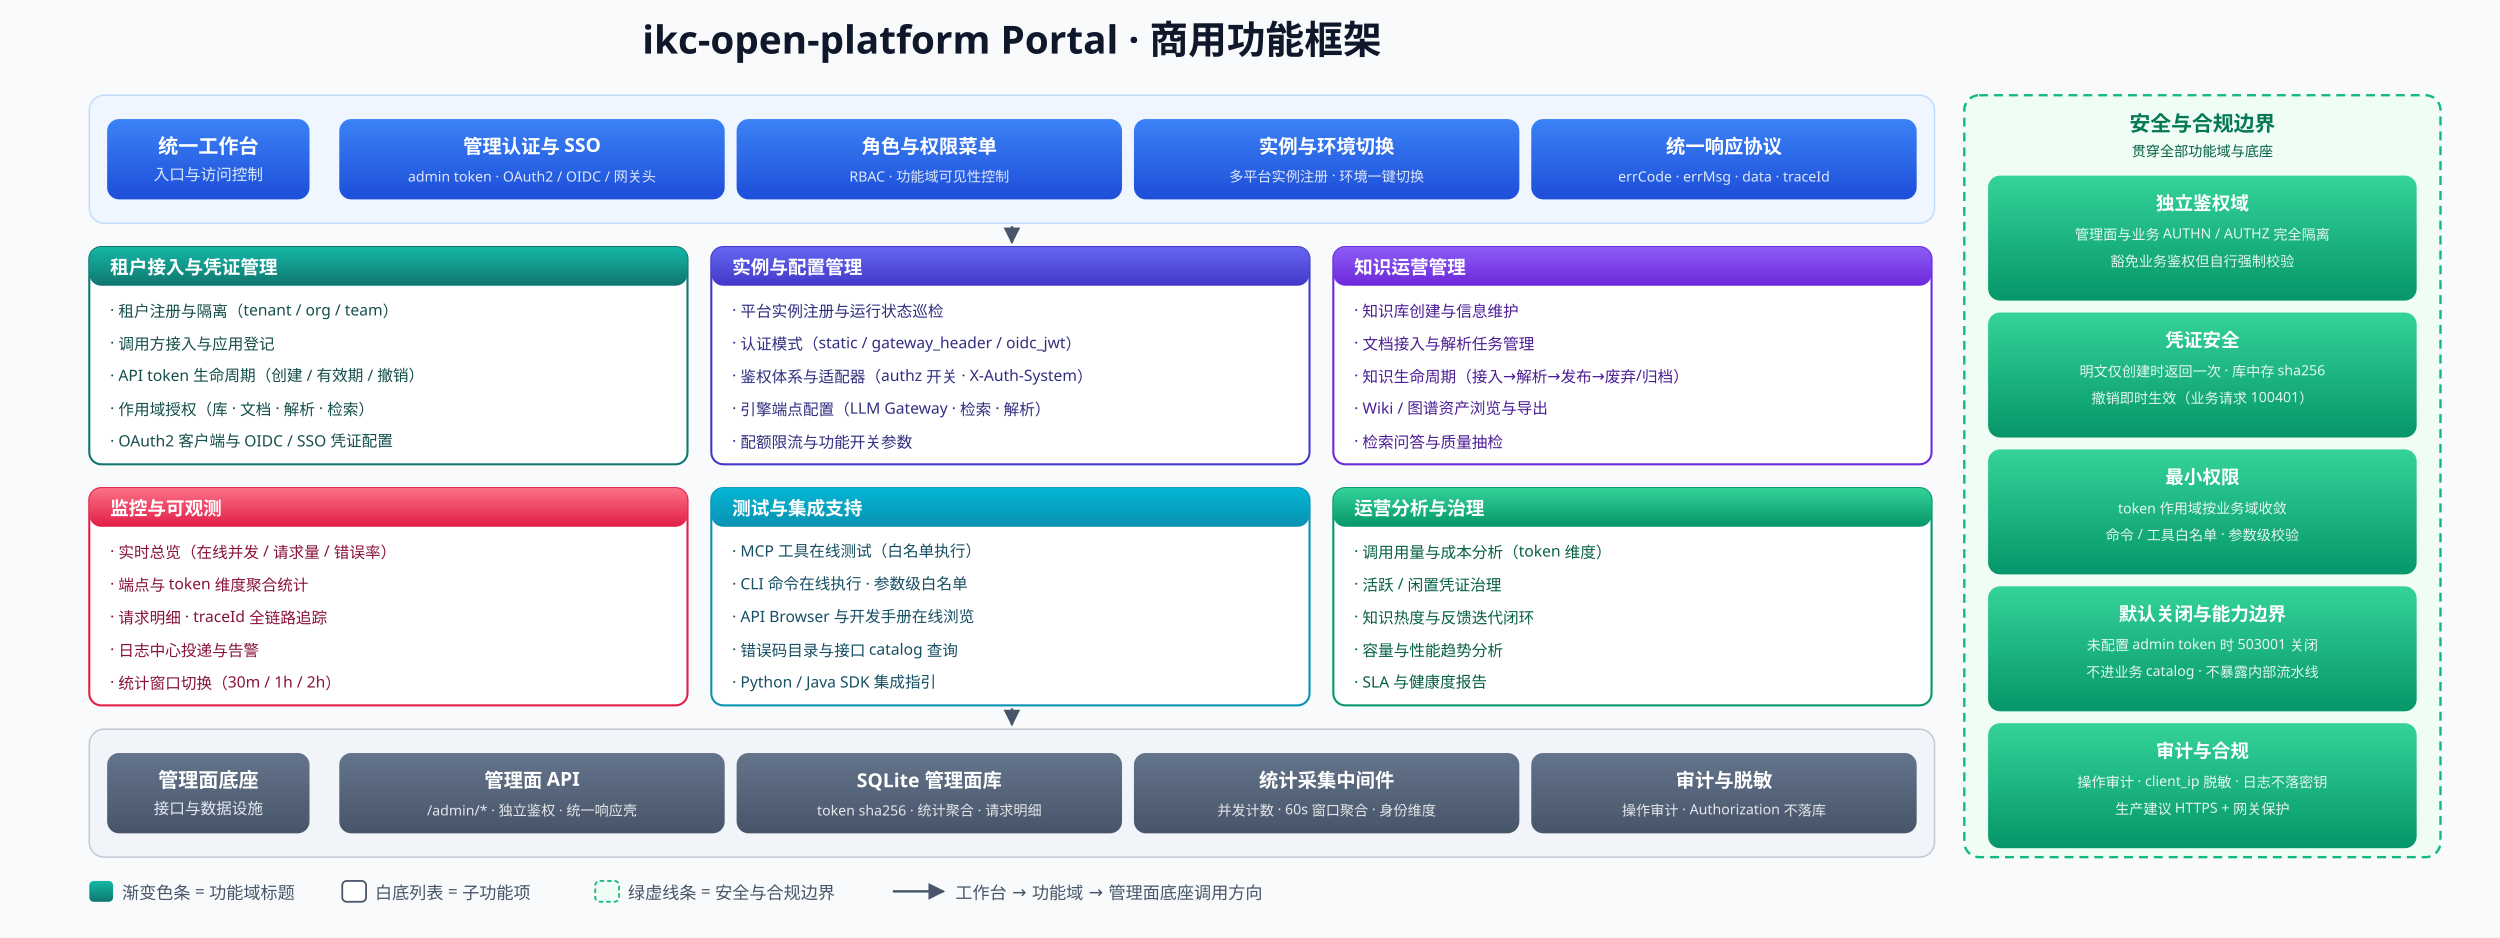
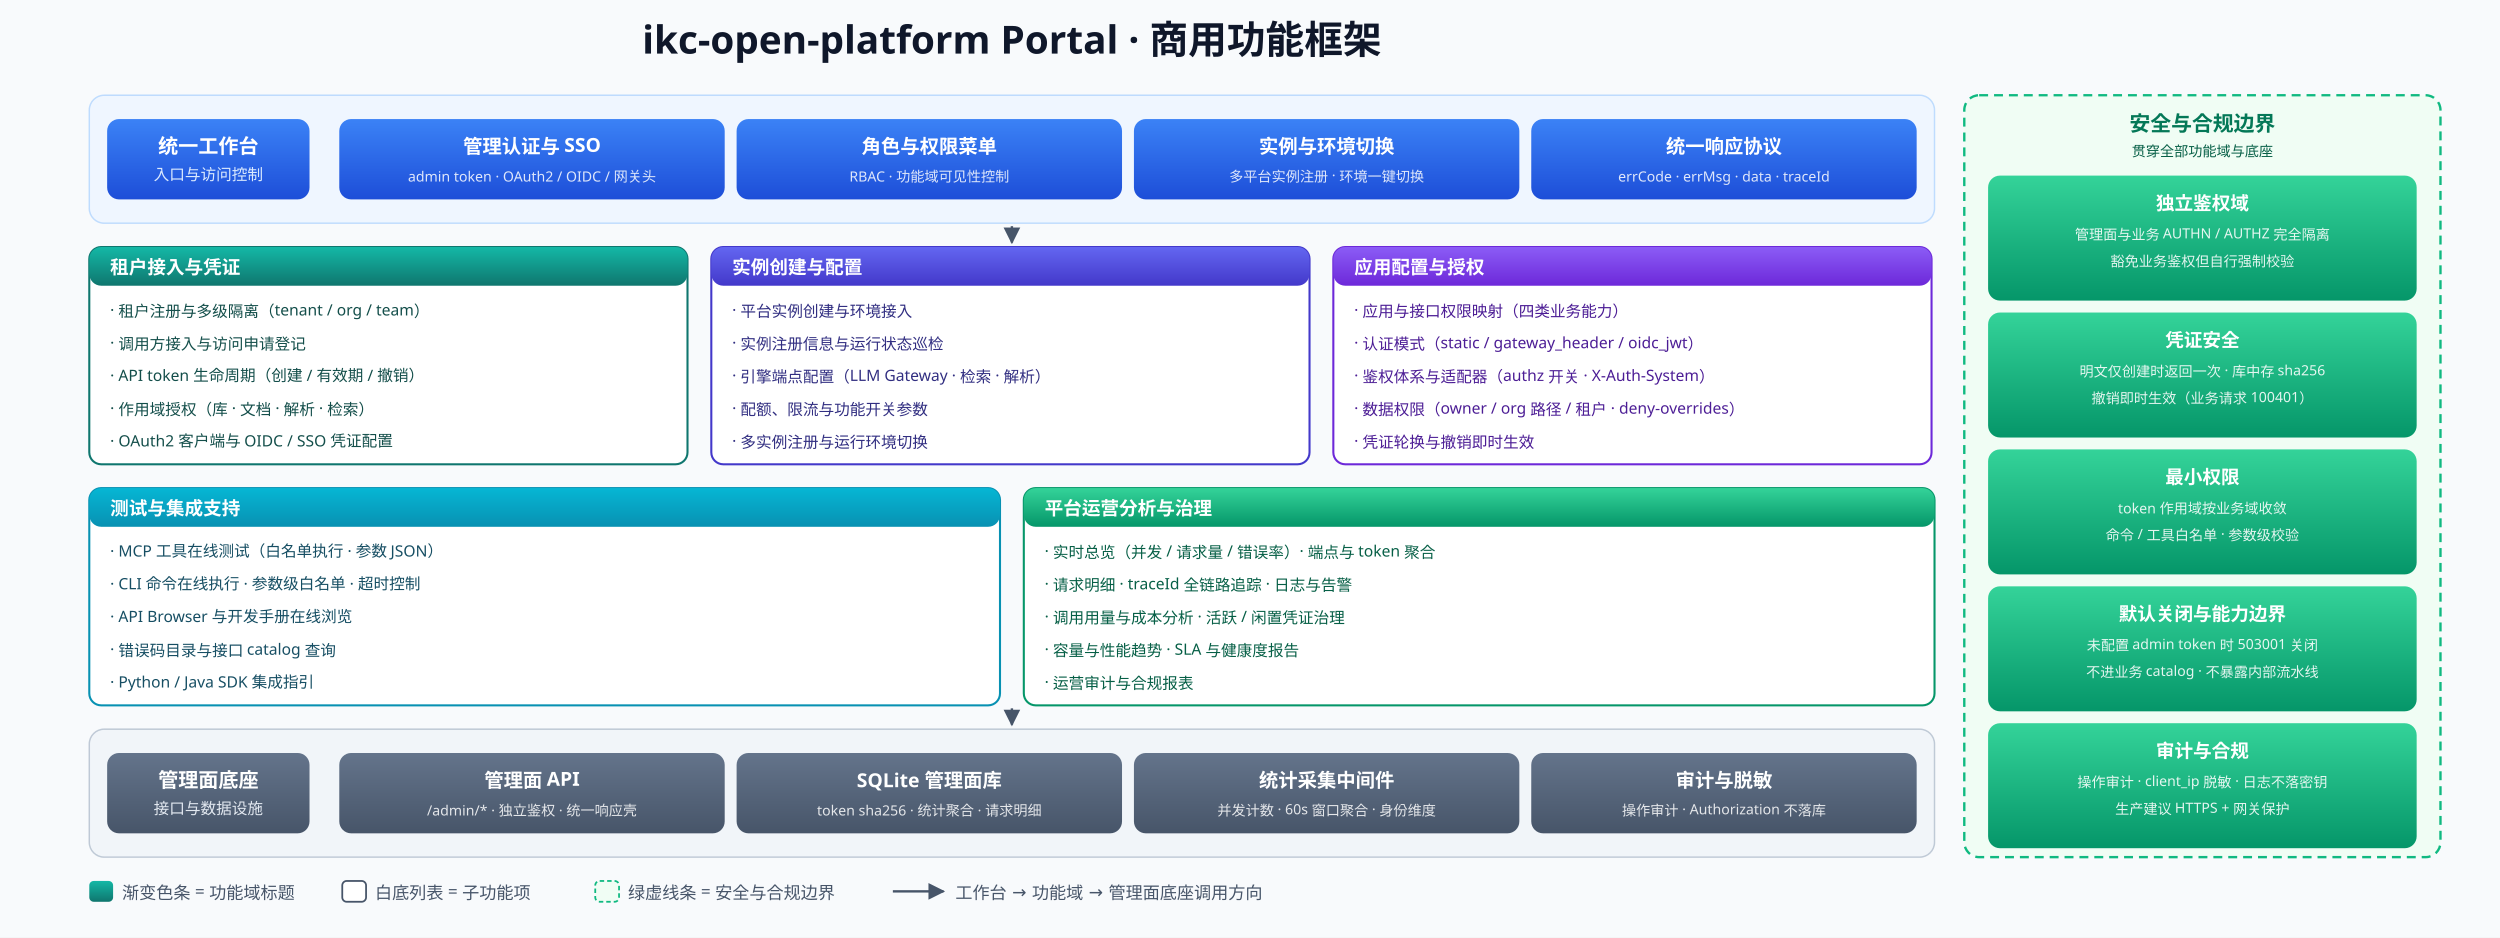
<svg xmlns="http://www.w3.org/2000/svg" viewBox="0 0 1680 630" font-family="'PingFang SC','Microsoft YaHei','Noto Sans SC',sans-serif">
  <defs>
    <linearGradient id="gBlue" x1="0" y1="0" x2="0" y2="1">
      <stop offset="0" stop-color="#3b82f6" />
      <stop offset="1" stop-color="#1d4ed8" />
    </linearGradient>
    <linearGradient id="gTeal" x1="0" y1="0" x2="0" y2="1">
      <stop offset="0" stop-color="#14b8a6" />
      <stop offset="1" stop-color="#0f766e" />
    </linearGradient>
    <linearGradient id="gIndigo" x1="0" y1="0" x2="0" y2="1">
      <stop offset="0" stop-color="#6366f1" />
      <stop offset="1" stop-color="#4338ca" />
    </linearGradient>
    <linearGradient id="gViolet" x1="0" y1="0" x2="0" y2="1">
      <stop offset="0" stop-color="#8b5cf6" />
      <stop offset="1" stop-color="#6d28d9" />
    </linearGradient>
    <linearGradient id="gRose" x1="0" y1="0" x2="0" y2="1">
      <stop offset="0" stop-color="#fb7185" />
      <stop offset="1" stop-color="#e11d48" />
    </linearGradient>
    <linearGradient id="gCyan" x1="0" y1="0" x2="0" y2="1">
      <stop offset="0" stop-color="#06b6d4" />
      <stop offset="1" stop-color="#0891b2" />
    </linearGradient>
    <linearGradient id="gSlate" x1="0" y1="0" x2="0" y2="1">
      <stop offset="0" stop-color="#64748b" />
      <stop offset="1" stop-color="#475569" />
    </linearGradient>
    <linearGradient id="gEmerald" x1="0" y1="0" x2="0" y2="1">
      <stop offset="0" stop-color="#34d399" />
      <stop offset="1" stop-color="#059669" />
    </linearGradient>
    <marker id="arrow" viewBox="0 0 10 10" refX="9" refY="5" markerWidth="7" markerHeight="7" orient="auto-start-reverse">
      <path d="M 0 0 L 10 5 L 0 10 z" fill="#475569" />
    </marker>
  </defs>
  <rect x="0" y="0" width="1680" height="630" fill="#f8fafc" />
  <text x="680" y="36" text-anchor="middle" font-size="26" font-weight="bold" fill="#0f172a">ikc-open-platform Portal · 商用功能框架</text>
  <rect x="60" y="64" width="1240" height="86" rx="10" fill="#eff6ff" stroke="#93c5fd" stroke-width="1" stroke-opacity=".55" />
  <rect x="72" y="80" width="136" height="54" rx="8" fill="url(#gBlue)" />
  <text x="140" y="103" text-anchor="middle" font-size="13.5" font-weight="bold" fill="#ffffff">统一工作台</text>
  <text x="140" y="121" text-anchor="middle" font-size="10.5" fill="#dbeafe">入口与访问控制</text>
  <g text-anchor="middle">
    <rect x="228" y="80" width="259" height="54" rx="8" fill="url(#gBlue)" />
    <text x="357.5" y="103" font-size="13" font-weight="bold" fill="#ffffff">管理认证与 SSO</text>
    <text x="357.5" y="122" font-size="9.5" fill="#ffffff" opacity=".85">admin token · OAuth2 / OIDC / 网关头</text>
    <rect x="495" y="80" width="259" height="54" rx="8" fill="url(#gBlue)" />
    <text x="624.5" y="103" font-size="13" font-weight="bold" fill="#ffffff">角色与权限菜单</text>
    <text x="624.5" y="122" font-size="9.5" fill="#ffffff" opacity=".85">RBAC · 功能域可见性控制</text>
    <rect x="762" y="80" width="259" height="54" rx="8" fill="url(#gBlue)" />
    <text x="891.5" y="103" font-size="13" font-weight="bold" fill="#ffffff">实例与环境切换</text>
    <text x="891.5" y="122" font-size="9.5" fill="#ffffff" opacity=".85">多平台实例注册 · 环境一键切换</text>
    <rect x="1029" y="80" width="259" height="54" rx="8" fill="url(#gBlue)" />
    <text x="1158.5" y="103" font-size="13" font-weight="bold" fill="#ffffff">统一响应协议</text>
    <text x="1158.5" y="122" font-size="9.5" fill="#ffffff" opacity=".85">errCode · errMsg · data · traceId</text>
  </g>
  <line x1="680" y1="152" x2="680" y2="163" stroke="#475569" stroke-width="1.6" marker-end="url(#arrow)" />
  <rect x="60" y="166" width="402" height="146" rx="8" fill="#ffffff" stroke="#0f766e" stroke-width="1.4" />
  <rect x="60" y="166" width="402" height="26" rx="8" fill="url(#gTeal)" />
-   <text x="74" y="184" font-size="12.5" font-weight="bold" fill="#ffffff">租户接入与凭证管理</text>
+   <text x="74" y="184" font-size="12.5" font-weight="bold" fill="#ffffff">租户接入与凭证</text>
  <g font-size="10.5" fill="#134e4a">
-     <text x="74" y="212">· 租户注册与隔离（tenant / org / team）</text>
-     <text x="74" y="234">· 调用方接入与应用登记</text>
+     <text x="74" y="212">· 租户注册与多级隔离（tenant / org / team）</text>
+     <text x="74" y="234">· 调用方接入与访问申请登记</text>
    <text x="74" y="256">· API token 生命周期（创建 / 有效期 / 撤销）</text>
    <text x="74" y="278">· 作用域授权（库 · 文档 · 解析 · 检索）</text>
    <text x="74" y="300">· OAuth2 客户端与 OIDC / SSO 凭证配置</text>
  </g>
  <rect x="478" y="166" width="402" height="146" rx="8" fill="#ffffff" stroke="#4338ca" stroke-width="1.4" />
  <rect x="478" y="166" width="402" height="26" rx="8" fill="url(#gIndigo)" />
-   <text x="492" y="184" font-size="12.5" font-weight="bold" fill="#ffffff">实例与配置管理</text>
+   <text x="492" y="184" font-size="12.5" font-weight="bold" fill="#ffffff">实例创建与配置</text>
  <g font-size="10.5" fill="#312e81">
-     <text x="492" y="212">· 平台实例注册与运行状态巡检</text>
-     <text x="492" y="234">· 认证模式（static / gateway_header / oidc_jwt）</text>
-     <text x="492" y="256">· 鉴权体系与适配器（authz 开关 · X-Auth-System）</text>
-     <text x="492" y="278">· 引擎端点配置（LLM Gateway · 检索 · 解析）</text>
-     <text x="492" y="300">· 配额限流与功能开关参数</text>
+     <text x="492" y="212">· 平台实例创建与环境接入</text>
+     <text x="492" y="234">· 实例注册信息与运行状态巡检</text>
+     <text x="492" y="256">· 引擎端点配置（LLM Gateway · 检索 · 解析）</text>
+     <text x="492" y="278">· 配额、限流与功能开关参数</text>
+     <text x="492" y="300">· 多实例注册与运行环境切换</text>
  </g>
  <rect x="896" y="166" width="402" height="146" rx="8" fill="#ffffff" stroke="#6d28d9" stroke-width="1.4" />
  <rect x="896" y="166" width="402" height="26" rx="8" fill="url(#gViolet)" />
-   <text x="910" y="184" font-size="12.5" font-weight="bold" fill="#ffffff">知识运营管理</text>
+   <text x="910" y="184" font-size="12.5" font-weight="bold" fill="#ffffff">应用配置与授权</text>
  <g font-size="10.5" fill="#4c1d95">
-     <text x="910" y="212">· 知识库创建与信息维护</text>
-     <text x="910" y="234">· 文档接入与解析任务管理</text>
-     <text x="910" y="256">· 知识生命周期（接入→解析→发布→废弃/归档）</text>
-     <text x="910" y="278">· Wiki / 图谱资产浏览与导出</text>
-     <text x="910" y="300">· 检索问答与质量抽检</text>
+     <text x="910" y="212">· 应用与接口权限映射（四类业务能力）</text>
+     <text x="910" y="234">· 认证模式（static / gateway_header / oidc_jwt）</text>
+     <text x="910" y="256">· 鉴权体系与适配器（authz 开关 · X-Auth-System）</text>
+     <text x="910" y="278">· 数据权限（owner / org 路径 / 租户 · deny-overrides）</text>
+     <text x="910" y="300">· 凭证轮换与撤销即时生效</text>
  </g>
-   <rect x="60" y="328" width="402" height="146" rx="8" fill="#ffffff" stroke="#e11d48" stroke-width="1.4" />
-   <rect x="60" y="328" width="402" height="26" rx="8" fill="url(#gRose)" />
-   <text x="74" y="346" font-size="12.5" font-weight="bold" fill="#ffffff">监控与可观测</text>
-   <g font-size="10.5" fill="#881337">
-     <text x="74" y="374">· 实时总览（在线并发 / 请求量 / 错误率）</text>
-     <text x="74" y="396">· 端点与 token 维度聚合统计</text>
-     <text x="74" y="418">· 请求明细 · traceId 全链路追踪</text>
-     <text x="74" y="440">· 日志中心投递与告警</text>
-     <text x="74" y="462">· 统计窗口切换（30m / 1h / 2h）</text>
+   <rect x="60" y="328" width="612" height="146" rx="8" fill="#ffffff" stroke="#0891b2" stroke-width="1.4" />
+   <rect x="60" y="328" width="612" height="26" rx="8" fill="url(#gCyan)" />
+   <text x="74" y="346" font-size="12.5" font-weight="bold" fill="#ffffff">测试与集成支持</text>
+   <g font-size="10.5" fill="#164e63">
+     <text x="74" y="374">· MCP 工具在线测试（白名单执行 · 参数 JSON）</text>
+     <text x="74" y="396">· CLI 命令在线执行 · 参数级白名单 · 超时控制</text>
+     <text x="74" y="418">· API Browser 与开发手册在线浏览</text>
+     <text x="74" y="440">· 错误码目录与接口 catalog 查询</text>
+     <text x="74" y="462">· Python / Java SDK 集成指引</text>
  </g>
-   <rect x="478" y="328" width="402" height="146" rx="8" fill="#ffffff" stroke="#0891b2" stroke-width="1.4" />
-   <rect x="478" y="328" width="402" height="26" rx="8" fill="url(#gCyan)" />
-   <text x="492" y="346" font-size="12.5" font-weight="bold" fill="#ffffff">测试与集成支持</text>
-   <g font-size="10.5" fill="#164e63">
-     <text x="492" y="374">· MCP 工具在线测试（白名单执行）</text>
-     <text x="492" y="396">· CLI 命令在线执行 · 参数级白名单</text>
-     <text x="492" y="418">· API Browser 与开发手册在线浏览</text>
-     <text x="492" y="440">· 错误码目录与接口 catalog 查询</text>
-     <text x="492" y="462">· Python / Java SDK 集成指引</text>
-   </g>
-   <rect x="896" y="328" width="402" height="146" rx="8" fill="#ffffff" stroke="#059669" stroke-width="1.4" />
-   <rect x="896" y="328" width="402" height="26" rx="8" fill="url(#gEmerald)" />
-   <text x="910" y="346" font-size="12.5" font-weight="bold" fill="#ffffff">运营分析与治理</text>
+   <rect x="688" y="328" width="612" height="146" rx="8" fill="#ffffff" stroke="#059669" stroke-width="1.4" />
+   <rect x="688" y="328" width="612" height="26" rx="8" fill="url(#gEmerald)" />
+   <text x="702" y="346" font-size="12.5" font-weight="bold" fill="#ffffff">平台运营分析与治理</text>
  <g font-size="10.5" fill="#065f46">
-     <text x="910" y="374">· 调用用量与成本分析（token 维度）</text>
-     <text x="910" y="396">· 活跃 / 闲置凭证治理</text>
-     <text x="910" y="418">· 知识热度与反馈迭代闭环</text>
-     <text x="910" y="440">· 容量与性能趋势分析</text>
-     <text x="910" y="462">· SLA 与健康度报告</text>
+     <text x="702" y="374">· 实时总览（并发 / 请求量 / 错误率）· 端点与 token 聚合</text>
+     <text x="702" y="396">· 请求明细 · traceId 全链路追踪 · 日志与告警</text>
+     <text x="702" y="418">· 调用用量与成本分析 · 活跃 / 闲置凭证治理</text>
+     <text x="702" y="440">· 容量与性能趋势 · SLA 与健康度报告</text>
+     <text x="702" y="462">· 运营审计与合规报表</text>
  </g>
  <line x1="680" y1="476" x2="680" y2="487" stroke="#475569" stroke-width="1.6" marker-end="url(#arrow)" />
  <rect x="60" y="490" width="1240" height="86" rx="10" fill="#f1f5f9" stroke="#94a3b8" stroke-width="1" stroke-opacity=".55" />
  <rect x="72" y="506" width="136" height="54" rx="8" fill="url(#gSlate)" />
  <text x="140" y="529" text-anchor="middle" font-size="13.5" font-weight="bold" fill="#ffffff">管理面底座</text>
  <text x="140" y="547" text-anchor="middle" font-size="10.5" fill="#e2e8f0">接口与数据设施</text>
  <g text-anchor="middle">
    <rect x="228" y="506" width="259" height="54" rx="8" fill="url(#gSlate)" />
    <text x="357.5" y="529" font-size="13" font-weight="bold" fill="#ffffff">管理面 API</text>
    <text x="357.5" y="548" font-size="9.5" fill="#ffffff" opacity=".85">/admin/* · 独立鉴权 · 统一响应壳</text>
    <rect x="495" y="506" width="259" height="54" rx="8" fill="url(#gSlate)" />
    <text x="624.5" y="529" font-size="13" font-weight="bold" fill="#ffffff">SQLite 管理面库</text>
    <text x="624.5" y="548" font-size="9.5" fill="#ffffff" opacity=".85">token sha256 · 统计聚合 · 请求明细</text>
    <rect x="762" y="506" width="259" height="54" rx="8" fill="url(#gSlate)" />
    <text x="891.5" y="529" font-size="13" font-weight="bold" fill="#ffffff">统计采集中间件</text>
    <text x="891.5" y="548" font-size="9.5" fill="#ffffff" opacity=".85">并发计数 · 60s 窗口聚合 · 身份维度</text>
    <rect x="1029" y="506" width="259" height="54" rx="8" fill="url(#gSlate)" />
    <text x="1158.5" y="529" font-size="13" font-weight="bold" fill="#ffffff">审计与脱敏</text>
    <text x="1158.5" y="548" font-size="9.5" fill="#ffffff" opacity=".85">操作审计 · Authorization 不落库</text>
  </g>
  <rect x="1320" y="64" width="320" height="512" rx="10" fill="#f0fdf4" stroke="#10b981" stroke-width="1.6" stroke-dasharray="6 4" />
  <text x="1480" y="88" text-anchor="middle" font-size="14" font-weight="bold" fill="#047857">安全与合规边界</text>
  <text x="1480" y="105" text-anchor="middle" font-size="9.5" fill="#065f46">贯穿全部功能域与底座</text>
  <g text-anchor="middle">
    <rect x="1336" y="118" width="288" height="84" rx="8" fill="url(#gEmerald)" />
    <text x="1480" y="141" font-size="12.5" font-weight="bold" fill="#ffffff">独立鉴权域</text>
    <text x="1480" y="161" font-size="9.5" fill="#ffffff" opacity=".88">管理面与业务 AUTHN / AUTHZ 完全隔离</text>
    <text x="1480" y="179" font-size="9.5" fill="#ffffff" opacity=".88">豁免业务鉴权但自行强制校验</text>
    <rect x="1336" y="210" width="288" height="84" rx="8" fill="url(#gEmerald)" />
    <text x="1480" y="233" font-size="12.5" font-weight="bold" fill="#ffffff">凭证安全</text>
    <text x="1480" y="253" font-size="9.5" fill="#ffffff" opacity=".88">明文仅创建时返回一次 · 库中存 sha256</text>
    <text x="1480" y="271" font-size="9.5" fill="#ffffff" opacity=".88">撤销即时生效（业务请求 100401）</text>
    <rect x="1336" y="302" width="288" height="84" rx="8" fill="url(#gEmerald)" />
    <text x="1480" y="325" font-size="12.5" font-weight="bold" fill="#ffffff">最小权限</text>
    <text x="1480" y="345" font-size="9.5" fill="#ffffff" opacity=".88">token 作用域按业务域收敛</text>
    <text x="1480" y="363" font-size="9.5" fill="#ffffff" opacity=".88">命令 / 工具白名单 · 参数级校验</text>
    <rect x="1336" y="394" width="288" height="84" rx="8" fill="url(#gEmerald)" />
    <text x="1480" y="417" font-size="12.5" font-weight="bold" fill="#ffffff">默认关闭与能力边界</text>
    <text x="1480" y="437" font-size="9.5" fill="#ffffff" opacity=".88">未配置 admin token 时 503001 关闭</text>
    <text x="1480" y="455" font-size="9.5" fill="#ffffff" opacity=".88">不进业务 catalog · 不暴露内部流水线</text>
    <rect x="1336" y="486" width="288" height="84" rx="8" fill="url(#gEmerald)" />
    <text x="1480" y="509" font-size="12.5" font-weight="bold" fill="#ffffff">审计与合规</text>
    <text x="1480" y="529" font-size="9.5" fill="#ffffff" opacity=".88">操作审计 · client_ip 脱敏 · 日志不落密钥</text>
    <text x="1480" y="547" font-size="9.5" fill="#ffffff" opacity=".88">生产建议 HTTPS + 网关保护</text>
  </g>
  <g font-size="11.5">
    <rect x="60" y="592" width="16" height="14" rx="3" fill="url(#gTeal)" />
    <text x="82" y="604" fill="#475569">渐变色条 = 功能域标题</text>
    <rect x="230" y="592" width="16" height="14" rx="3" fill="#ffffff" stroke="#475569" stroke-width="1.2" />
    <text x="252" y="604" fill="#475569">白底列表 = 子功能项</text>
    <rect x="400" y="592" width="16" height="14" rx="3" fill="#f0fdf4" stroke="#10b981" stroke-width="1.2" stroke-dasharray="3 2" />
    <text x="422" y="604" fill="#475569">绿虚线条 = 安全与合规边界</text>
    <line x1="600" y1="599" x2="634" y2="599" stroke="#475569" stroke-width="1.6" marker-end="url(#arrow)" />
    <text x="642" y="604" fill="#475569">工作台 → 功能域 → 管理面底座调用方向</text>
  </g>
</svg>
